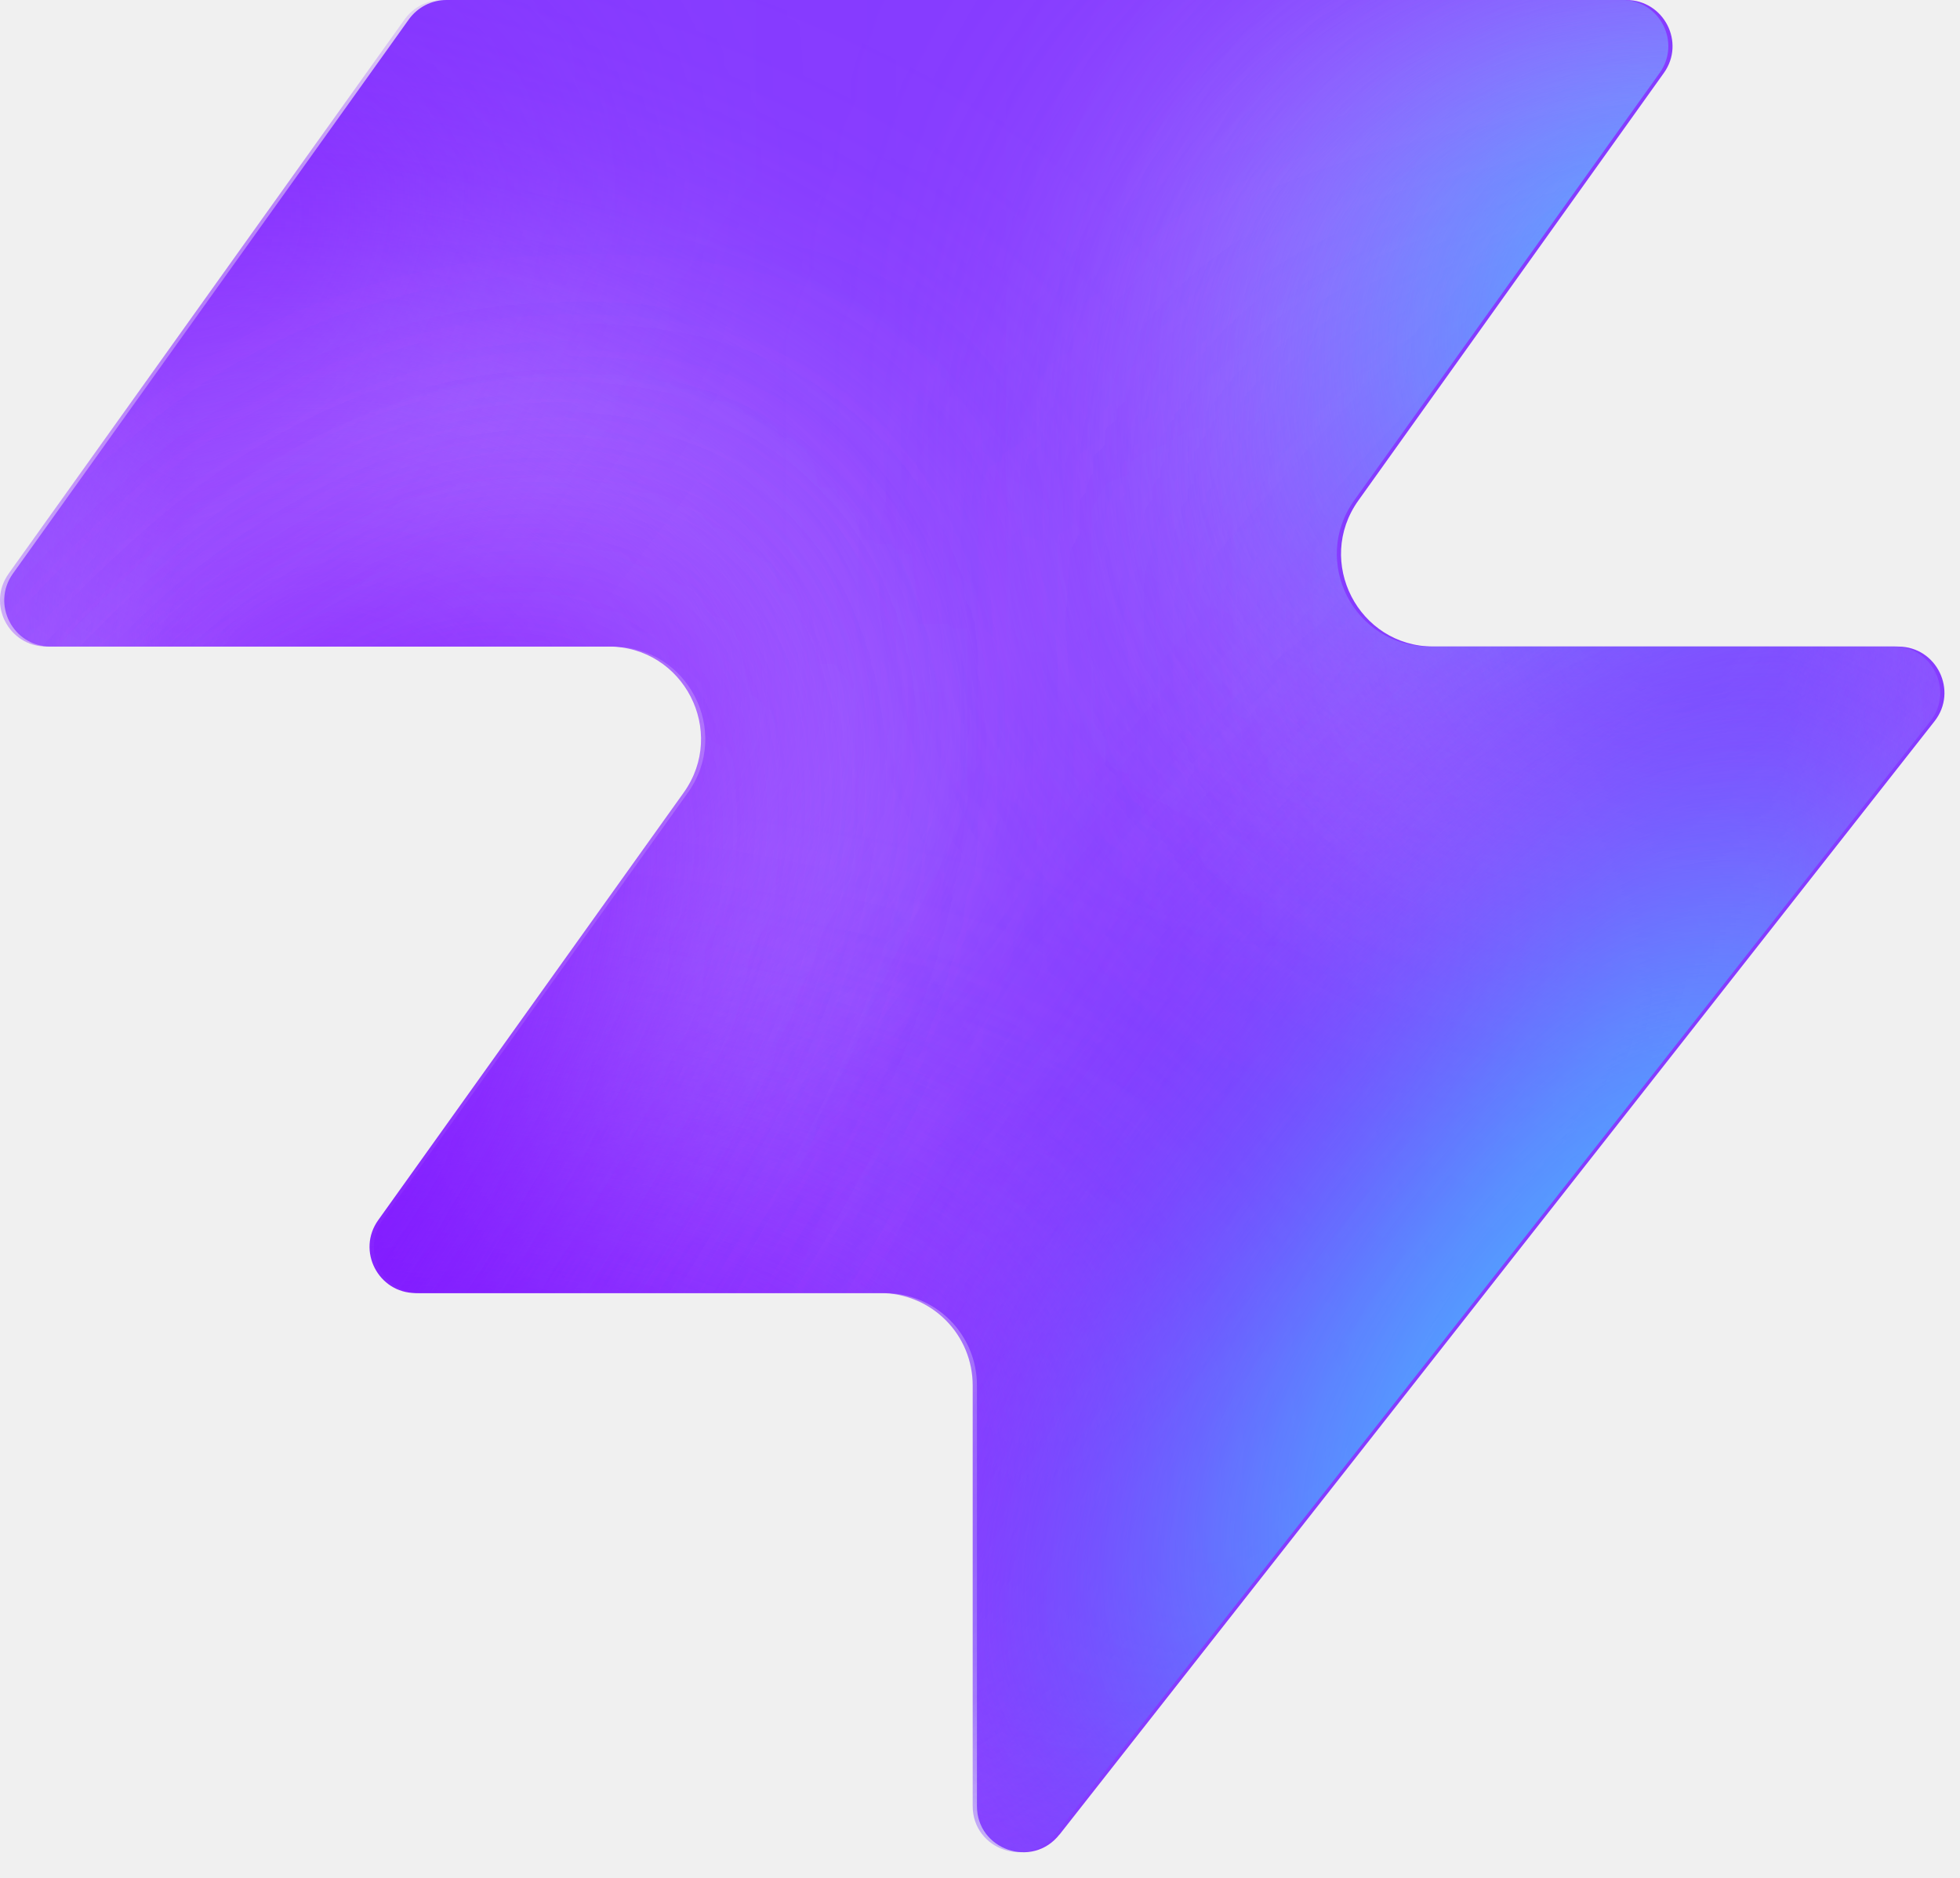
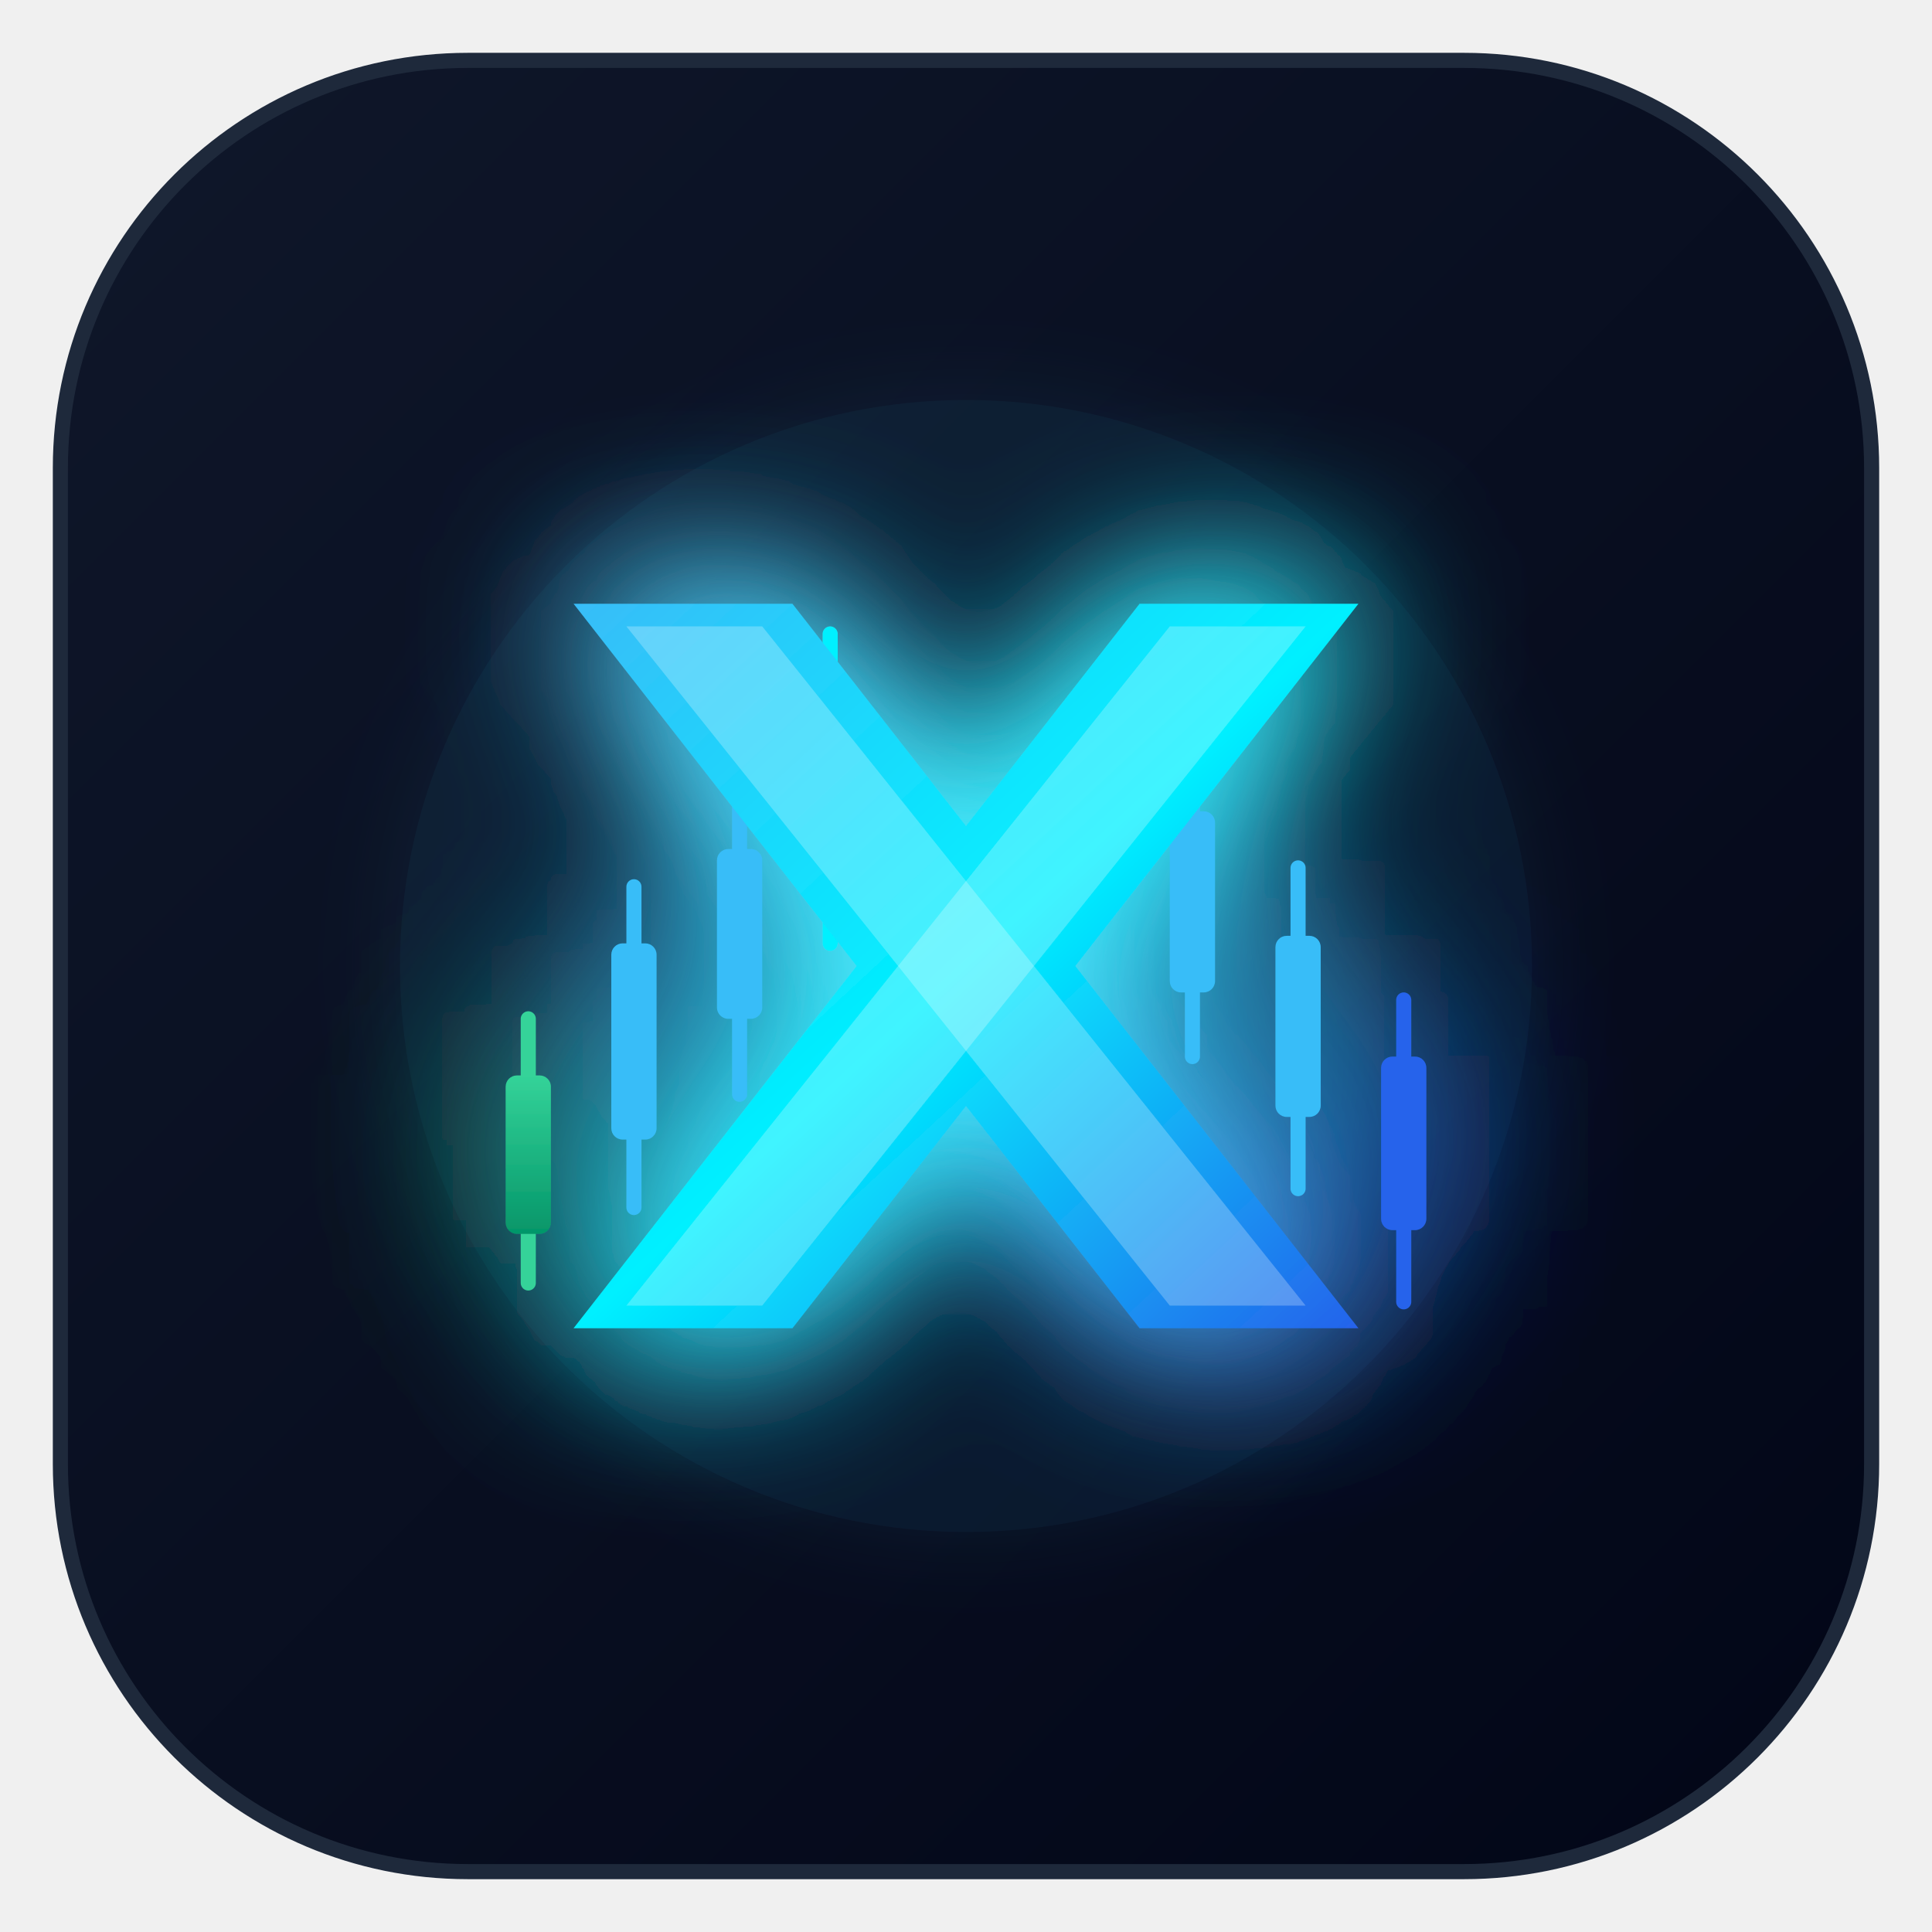
- <svg xmlns="http://www.w3.org/2000/svg" width="48" height="46" fill="none" viewBox="0 0 48 46">
-   <path fill="#863bff" d="M25.946 44.938c-.664.845-2.021.375-2.021-.698V33.937a2.26 2.26 0 0 0-2.262-2.262H10.287c-.92 0-1.456-1.04-.92-1.788l7.48-10.471c1.07-1.497 0-3.578-1.842-3.578H1.237c-.92 0-1.456-1.04-.92-1.788L10.013.474c.214-.297.556-.474.92-.474h28.894c.92 0 1.456 1.04.92 1.788l-7.48 10.471c-1.07 1.498 0 3.579 1.842 3.579h11.377c.943 0 1.473 1.088.89 1.83L25.947 44.94z" style="fill:#863bff;fill:color(display-p3 .525 .23 1);fill-opacity:1" />
-   <mask id="a" width="48" height="46" x="0" y="0" maskUnits="userSpaceOnUse" style="mask-type:alpha">
-     <path fill="#000" d="M25.842 44.938c-.664.844-2.021.375-2.021-.698V33.937a2.26 2.26 0 0 0-2.262-2.262H10.183c-.92 0-1.456-1.04-.92-1.788l7.48-10.471c1.07-1.498 0-3.579-1.842-3.579H1.133c-.92 0-1.456-1.04-.92-1.787L9.91.473c.214-.297.556-.474.92-.474h28.894c.92 0 1.456 1.04.92 1.788l-7.48 10.471c-1.07 1.498 0 3.578 1.842 3.578h11.377c.943 0 1.473 1.088.89 1.832L25.843 44.94z" style="fill:#000;fill-opacity:1" />
-   </mask>
-   <g mask="url(#a)">
-     <g filter="url(#b)">
-       <ellipse cx="5.508" cy="14.704" fill="#ede6ff" rx="5.508" ry="14.704" style="fill:#ede6ff;fill:color(display-p3 .927 .903 1);fill-opacity:1" transform="matrix(.00324 1 1 -.00324 -4.47 31.516)" />
-     </g>
-     <g filter="url(#c)">
-       <ellipse cx="10.399" cy="29.851" fill="#ede6ff" rx="10.399" ry="29.851" style="fill:#ede6ff;fill:color(display-p3 .927 .903 1);fill-opacity:1" transform="matrix(.00324 1 1 -.00324 -39.328 7.883)" />
-     </g>
-     <g filter="url(#d)">
-       <ellipse cx="5.508" cy="30.487" fill="#7e14ff" rx="5.508" ry="30.487" style="fill:#7e14ff;fill:color(display-p3 .492 .077 1);fill-opacity:1" transform="rotate(89.814 -25.913 -14.639)scale(1 -1)" />
-     </g>
-     <g filter="url(#e)">
-       <ellipse cx="5.508" cy="30.599" fill="#7e14ff" rx="5.508" ry="30.599" style="fill:#7e14ff;fill:color(display-p3 .492 .077 1);fill-opacity:1" transform="rotate(89.814 -32.644 -3.334)scale(1 -1)" />
-     </g>
-     <g filter="url(#f)">
-       <ellipse cx="5.508" cy="30.599" fill="#7e14ff" rx="5.508" ry="30.599" style="fill:#7e14ff;fill:color(display-p3 .492 .077 1);fill-opacity:1" transform="matrix(.00324 1 1 -.00324 -34.34 30.47)" />
-     </g>
-     <g filter="url(#g)">
-       <ellipse cx="14.072" cy="22.078" fill="#ede6ff" rx="14.072" ry="22.078" style="fill:#ede6ff;fill:color(display-p3 .927 .903 1);fill-opacity:1" transform="rotate(93.35 24.506 48.493)scale(-1 1)" />
-     </g>
-     <g filter="url(#h)">
-       <ellipse cx="3.47" cy="21.501" fill="#7e14ff" rx="3.47" ry="21.501" style="fill:#7e14ff;fill:color(display-p3 .492 .077 1);fill-opacity:1" transform="rotate(89.009 28.708 47.59)scale(-1 1)" />
-     </g>
-     <g filter="url(#i)">
-       <ellipse cx="3.47" cy="21.501" fill="#7e14ff" rx="3.47" ry="21.501" style="fill:#7e14ff;fill:color(display-p3 .492 .077 1);fill-opacity:1" transform="rotate(89.009 28.708 47.59)scale(-1 1)" />
-     </g>
-     <g filter="url(#j)">
-       <ellipse cx=".387" cy="8.972" fill="#7e14ff" rx="4.407" ry="29.108" style="fill:#7e14ff;fill:color(display-p3 .492 .077 1);fill-opacity:1" transform="rotate(39.51 .387 8.972)" />
-     </g>
-     <g filter="url(#k)">
-       <ellipse cx="47.523" cy="-6.092" fill="#7e14ff" rx="4.407" ry="29.108" style="fill:#7e14ff;fill:color(display-p3 .492 .077 1);fill-opacity:1" transform="rotate(37.892 47.523 -6.092)" />
-     </g>
-     <g filter="url(#l)">
-       <ellipse cx="41.412" cy="6.333" fill="#47bfff" rx="5.971" ry="9.665" style="fill:#47bfff;fill:color(display-p3 .28 .748 1);fill-opacity:1" transform="rotate(37.892 41.412 6.333)" />
-     </g>
-     <g filter="url(#m)">
-       <ellipse cx="-1.879" cy="38.332" fill="#7e14ff" rx="4.407" ry="29.108" style="fill:#7e14ff;fill:color(display-p3 .492 .077 1);fill-opacity:1" transform="rotate(37.892 -1.88 38.332)" />
-     </g>
-     <g filter="url(#n)">
-       <ellipse cx="-1.879" cy="38.332" fill="#7e14ff" rx="4.407" ry="29.108" style="fill:#7e14ff;fill:color(display-p3 .492 .077 1);fill-opacity:1" transform="rotate(37.892 -1.88 38.332)" />
-     </g>
-     <g filter="url(#o)">
-       <ellipse cx="35.651" cy="29.907" fill="#7e14ff" rx="4.407" ry="29.108" style="fill:#7e14ff;fill:color(display-p3 .492 .077 1);fill-opacity:1" transform="rotate(37.892 35.651 29.907)" />
-     </g>
-     <g filter="url(#p)">
-       <ellipse cx="38.418" cy="32.4" fill="#47bfff" rx="5.971" ry="15.297" style="fill:#47bfff;fill:color(display-p3 .28 .748 1);fill-opacity:1" transform="rotate(37.892 38.418 32.4)" />
-     </g>
-   </g>
+ <svg xmlns="http://www.w3.org/2000/svg" viewBox="0 0 512 512" width="100%" height="100%">
  <defs>
-     <filter id="b" width="60.045" height="41.654" x="-19.77" y="16.149" color-interpolation-filters="sRGB" filterUnits="userSpaceOnUse">
-       <feFlood flood-opacity="0" result="BackgroundImageFix" />
-       <feBlend in="SourceGraphic" in2="BackgroundImageFix" result="shape" />
-       <feGaussianBlur result="effect1_foregroundBlur_2002_17158" stdDeviation="7.659" />
+     <linearGradient id="bgGrad" x1="0%" y1="0%" x2="100%" y2="100%">
+       <stop offset="0%" stop-color="#0f172a" />
+       <stop offset="100%" stop-color="#020617" />
+     </linearGradient>
+     <linearGradient id="cyanBlue" x1="0%" y1="0%" x2="100%" y2="100%">
+       <stop offset="0%" stop-color="#38bdf8" />
+       <stop offset="50%" stop-color="#00f0ff" />
+       <stop offset="100%" stop-color="#2563eb" />
+     </linearGradient>
+     <linearGradient id="greenCyan" x1="0%" y1="100%" x2="0%" y2="0%">
+       <stop offset="0%" stop-color="#059669" />
+       <stop offset="100%" stop-color="#34d399" />
+     </linearGradient>
+     <filter id="neonGlow" x="-20%" y="-20%" width="140%" height="140%">
+       <feGaussianBlur stdDeviation="12" result="blur" />
+       <feComposite in="SourceGraphic" in2="blur" operator="over" />
    </filter>
-     <filter id="c" width="90.34" height="51.437" x="-54.613" y="-7.533" color-interpolation-filters="sRGB" filterUnits="userSpaceOnUse">
-       <feFlood flood-opacity="0" result="BackgroundImageFix" />
-       <feBlend in="SourceGraphic" in2="BackgroundImageFix" result="shape" />
-       <feGaussianBlur result="effect1_foregroundBlur_2002_17158" stdDeviation="7.659" />
-     </filter>
-     <filter id="d" width="79.355" height="29.4" x="-49.64" y="2.03" color-interpolation-filters="sRGB" filterUnits="userSpaceOnUse">
-       <feFlood flood-opacity="0" result="BackgroundImageFix" />
-       <feBlend in="SourceGraphic" in2="BackgroundImageFix" result="shape" />
-       <feGaussianBlur result="effect1_foregroundBlur_2002_17158" stdDeviation="4.596" />
-     </filter>
-     <filter id="e" width="79.579" height="29.4" x="-45.045" y="20.029" color-interpolation-filters="sRGB" filterUnits="userSpaceOnUse">
-       <feFlood flood-opacity="0" result="BackgroundImageFix" />
-       <feBlend in="SourceGraphic" in2="BackgroundImageFix" result="shape" />
-       <feGaussianBlur result="effect1_foregroundBlur_2002_17158" stdDeviation="4.596" />
-     </filter>
-     <filter id="f" width="79.579" height="29.4" x="-43.513" y="21.178" color-interpolation-filters="sRGB" filterUnits="userSpaceOnUse">
-       <feFlood flood-opacity="0" result="BackgroundImageFix" />
-       <feBlend in="SourceGraphic" in2="BackgroundImageFix" result="shape" />
-       <feGaussianBlur result="effect1_foregroundBlur_2002_17158" stdDeviation="4.596" />
-     </filter>
-     <filter id="g" width="74.749" height="58.852" x="15.756" y="-17.901" color-interpolation-filters="sRGB" filterUnits="userSpaceOnUse">
-       <feFlood flood-opacity="0" result="BackgroundImageFix" />
-       <feBlend in="SourceGraphic" in2="BackgroundImageFix" result="shape" />
-       <feGaussianBlur result="effect1_foregroundBlur_2002_17158" stdDeviation="7.659" />
-     </filter>
-     <filter id="h" width="61.377" height="25.362" x="23.548" y="2.284" color-interpolation-filters="sRGB" filterUnits="userSpaceOnUse">
-       <feFlood flood-opacity="0" result="BackgroundImageFix" />
-       <feBlend in="SourceGraphic" in2="BackgroundImageFix" result="shape" />
-       <feGaussianBlur result="effect1_foregroundBlur_2002_17158" stdDeviation="4.596" />
-     </filter>
-     <filter id="i" width="61.377" height="25.362" x="23.548" y="2.284" color-interpolation-filters="sRGB" filterUnits="userSpaceOnUse">
-       <feFlood flood-opacity="0" result="BackgroundImageFix" />
-       <feBlend in="SourceGraphic" in2="BackgroundImageFix" result="shape" />
-       <feGaussianBlur result="effect1_foregroundBlur_2002_17158" stdDeviation="4.596" />
-     </filter>
-     <filter id="j" width="56.045" height="63.649" x="-27.636" y="-22.853" color-interpolation-filters="sRGB" filterUnits="userSpaceOnUse">
-       <feFlood flood-opacity="0" result="BackgroundImageFix" />
-       <feBlend in="SourceGraphic" in2="BackgroundImageFix" result="shape" />
-       <feGaussianBlur result="effect1_foregroundBlur_2002_17158" stdDeviation="4.596" />
-     </filter>
-     <filter id="k" width="54.814" height="64.646" x="20.116" y="-38.415" color-interpolation-filters="sRGB" filterUnits="userSpaceOnUse">
-       <feFlood flood-opacity="0" result="BackgroundImageFix" />
-       <feBlend in="SourceGraphic" in2="BackgroundImageFix" result="shape" />
-       <feGaussianBlur result="effect1_foregroundBlur_2002_17158" stdDeviation="4.596" />
-     </filter>
-     <filter id="l" width="33.541" height="35.313" x="24.641" y="-11.323" color-interpolation-filters="sRGB" filterUnits="userSpaceOnUse">
-       <feFlood flood-opacity="0" result="BackgroundImageFix" />
-       <feBlend in="SourceGraphic" in2="BackgroundImageFix" result="shape" />
-       <feGaussianBlur result="effect1_foregroundBlur_2002_17158" stdDeviation="4.596" />
-     </filter>
-     <filter id="m" width="54.814" height="64.646" x="-29.286" y="6.009" color-interpolation-filters="sRGB" filterUnits="userSpaceOnUse">
-       <feFlood flood-opacity="0" result="BackgroundImageFix" />
-       <feBlend in="SourceGraphic" in2="BackgroundImageFix" result="shape" />
-       <feGaussianBlur result="effect1_foregroundBlur_2002_17158" stdDeviation="4.596" />
-     </filter>
-     <filter id="n" width="54.814" height="64.646" x="-29.286" y="6.009" color-interpolation-filters="sRGB" filterUnits="userSpaceOnUse">
-       <feFlood flood-opacity="0" result="BackgroundImageFix" />
-       <feBlend in="SourceGraphic" in2="BackgroundImageFix" result="shape" />
-       <feGaussianBlur result="effect1_foregroundBlur_2002_17158" stdDeviation="4.596" />
-     </filter>
-     <filter id="o" width="54.814" height="64.646" x="8.244" y="-2.416" color-interpolation-filters="sRGB" filterUnits="userSpaceOnUse">
-       <feFlood flood-opacity="0" result="BackgroundImageFix" />
-       <feBlend in="SourceGraphic" in2="BackgroundImageFix" result="shape" />
-       <feGaussianBlur result="effect1_foregroundBlur_2002_17158" stdDeviation="4.596" />
-     </filter>
-     <filter id="p" width="39.409" height="43.623" x="18.713" y="10.588" color-interpolation-filters="sRGB" filterUnits="userSpaceOnUse">
-       <feFlood flood-opacity="0" result="BackgroundImageFix" />
-       <feBlend in="SourceGraphic" in2="BackgroundImageFix" result="shape" />
-       <feGaussianBlur result="effect1_foregroundBlur_2002_17158" stdDeviation="4.596" />
+     <filter id="intenseGlow" x="-30%" y="-30%" width="160%" height="160%">
+       <feGaussianBlur stdDeviation="22" result="blur1" />
+       <feGaussianBlur stdDeviation="8" result="blur2" />
+       <feMerge>
+         <feMergeNode in="blur1" />
+         <feMergeNode in="blur2" />
+         <feMergeNode in="SourceGraphic" />
+       </feMerge>
    </filter>
  </defs>
+   <rect x="16" y="16" width="480" height="480" rx="108" fill="url(#bgGrad)" stroke="#1e293b" stroke-width="4" />
+   <circle cx="256" cy="256" r="150" fill="#38bdf8" opacity="0.08" filter="url(#neonGlow)" />
+   <g filter="url(#intenseGlow)">
+     <line x1="140" y1="270" x2="140" y2="340" stroke="#34d399" stroke-width="4" stroke-linecap="round" />
+     <rect x="134" y="285" width="12" height="42" rx="3" fill="url(#greenCyan)" />
+     <line x1="168" y1="235" x2="168" y2="320" stroke="#38bdf8" stroke-width="4" stroke-linecap="round" />
+     <rect x="162" y="250" width="12" height="52" rx="3" fill="#38bdf8" />
+     <line x1="196" y1="210" x2="196" y2="290" stroke="#38bdf8" stroke-width="4" stroke-linecap="round" />
+     <rect x="190" y="225" width="12" height="45" rx="3" fill="#38bdf8" />
+     <line x1="220" y1="168" x2="220" y2="250" stroke="#00f0ff" stroke-width="4" stroke-linecap="round" />
+     <rect x="214" y="188" width="12" height="46" rx="3" fill="#00f0ff" />
+     <line x1="316" y1="195" x2="316" y2="280" stroke="#38bdf8" stroke-width="4" stroke-linecap="round" />
+     <rect x="310" y="215" width="12" height="48" rx="3" fill="#38bdf8" />
+     <line x1="344" y1="230" x2="344" y2="315" stroke="#38bdf8" stroke-width="4" stroke-linecap="round" />
+     <rect x="338" y="248" width="12" height="48" rx="3" fill="#38bdf8" />
+     <line x1="372" y1="265" x2="372" y2="345" stroke="#2563eb" stroke-width="4" stroke-linecap="round" />
+     <rect x="366" y="280" width="12" height="46" rx="3" fill="#2563eb" />
+     <path d="M 152 160 L 210 160 L 360 352 L 302 352 Z" fill="url(#cyanBlue)" />
+     <path d="M 360 160 L 302 160 L 152 352 L 210 352 Z" fill="url(#cyanBlue)" />
+     <path d="M 166 166 L 202 166 L 346 346 L 310 346 Z" fill="#ffffff" opacity="0.25" />
+     <path d="M 346 166 L 310 166 L 166 346 L 202 346 Z" fill="#ffffff" opacity="0.25" />
+   </g>
</svg>
